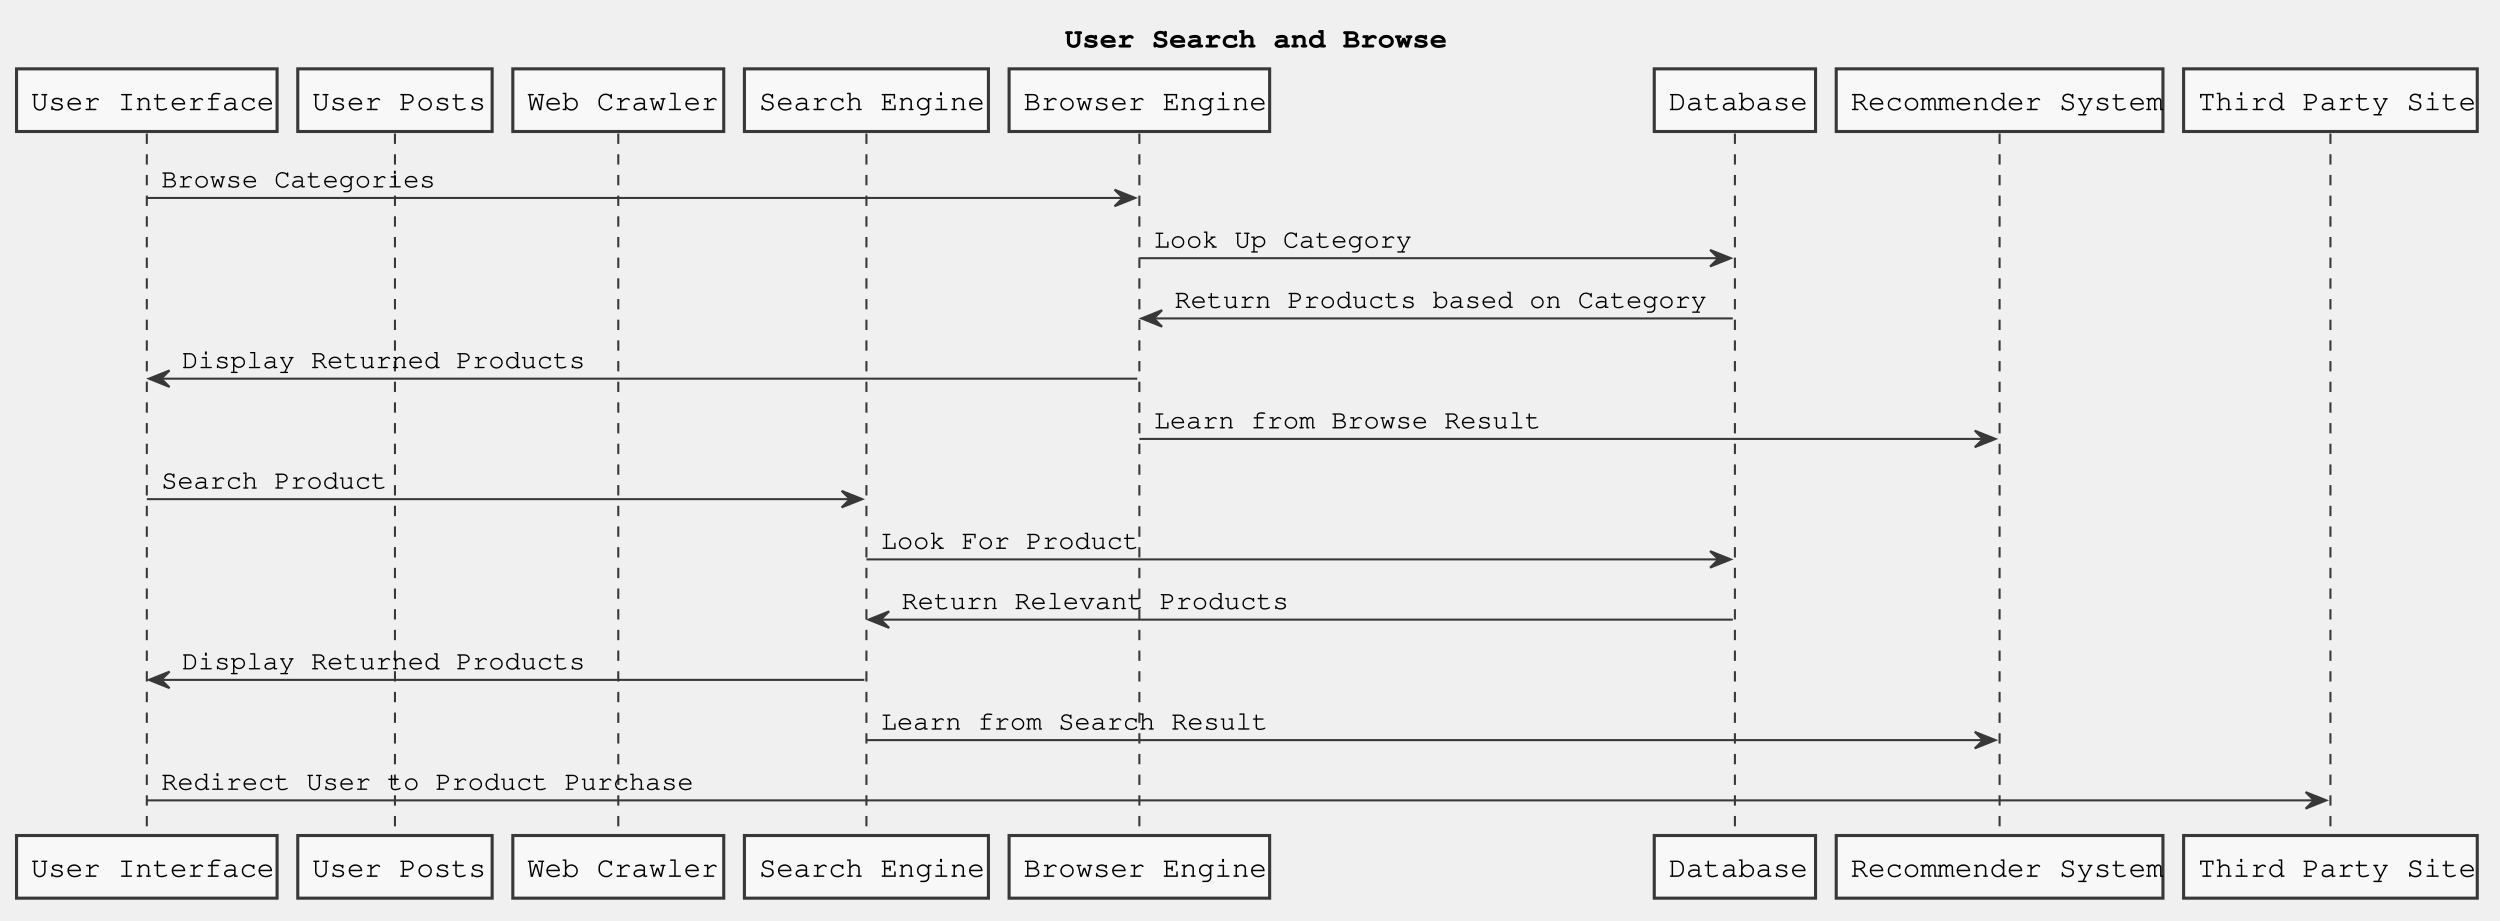
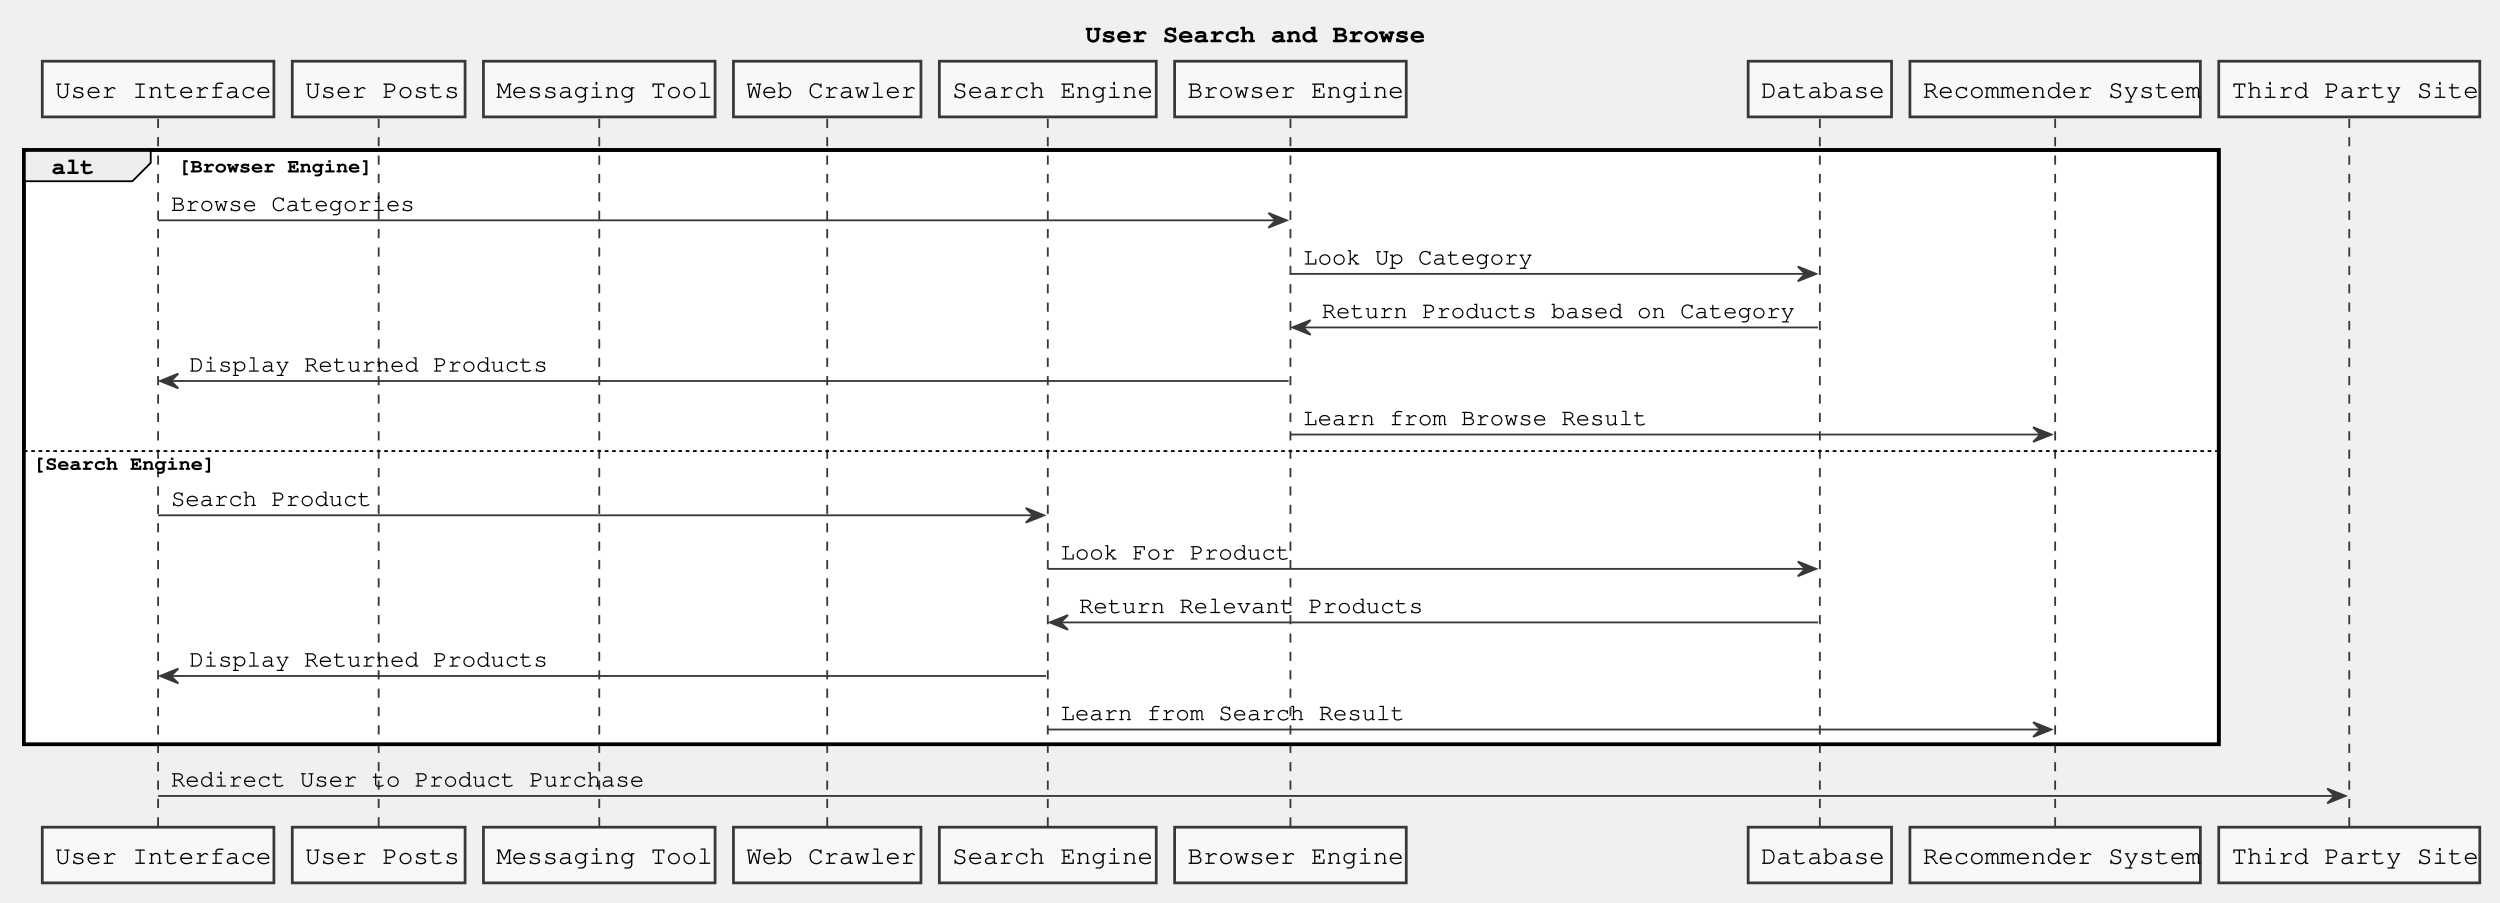
- <svg xmlns="http://www.w3.org/2000/svg" contentScriptType="application/ecmascript" contentStyleType="text/css" height="445px" preserveAspectRatio="none" style="width:1209px;height:445px;" version="1.1" viewBox="0 0 1209 445" width="1209px" zoomAndPan="magnify">
+ <svg xmlns="http://www.w3.org/2000/svg" contentScriptType="application/ecmascript" contentStyleType="text/css" height="491px" preserveAspectRatio="none" style="width:1360px;height:491px;" version="1.1" viewBox="0 0 1360 491" width="1360px" zoomAndPan="magnify">
  <defs />
  <g>
-     <text fill="#000000" font-family="Courier" font-size="14" font-weight="bold" lengthAdjust="spacingAndGlyphs" textLength="176" x="515" y="22.995">User Search and Browse</text>
-     <line style="stroke: #383838; stroke-width: 1.0; stroke-dasharray: 5.0,5.0;" x1="71" x2="71" y1="64.594" y2="405.055" />
-     <line style="stroke: #383838; stroke-width: 1.0; stroke-dasharray: 5.0,5.0;" x1="191" x2="191" y1="64.594" y2="405.055" />
-     <line style="stroke: #383838; stroke-width: 1.0; stroke-dasharray: 5.0,5.0;" x1="299" x2="299" y1="64.594" y2="405.055" />
-     <line style="stroke: #383838; stroke-width: 1.0; stroke-dasharray: 5.0,5.0;" x1="419" x2="419" y1="64.594" y2="405.055" />
-     <line style="stroke: #383838; stroke-width: 1.0; stroke-dasharray: 5.0,5.0;" x1="551" x2="551" y1="64.594" y2="405.055" />
-     <line style="stroke: #383838; stroke-width: 1.0; stroke-dasharray: 5.0,5.0;" x1="839" x2="839" y1="64.594" y2="405.055" />
-     <line style="stroke: #383838; stroke-width: 1.0; stroke-dasharray: 5.0,5.0;" x1="967" x2="967" y1="64.594" y2="405.055" />
-     <line style="stroke: #383838; stroke-width: 1.0; stroke-dasharray: 5.0,5.0;" x1="1127" x2="1127" y1="64.594" y2="405.055" />
-     <rect fill="#F8F8F8" height="30.297" style="stroke: #383838; stroke-width: 1.5;" width="126" x="8" y="33.297" />
-     <text fill="#000000" font-family="Courier" font-size="14" lengthAdjust="spacingAndGlyphs" textLength="112" x="15" y="53.292">User Interface</text>
-     <rect fill="#F8F8F8" height="30.297" style="stroke: #383838; stroke-width: 1.5;" width="126" x="8" y="404.055" />
-     <text fill="#000000" font-family="Courier" font-size="14" lengthAdjust="spacingAndGlyphs" textLength="112" x="15" y="424.05">User Interface</text>
-     <rect fill="#F8F8F8" height="30.297" style="stroke: #383838; stroke-width: 1.5;" width="94" x="144" y="33.297" />
-     <text fill="#000000" font-family="Courier" font-size="14" lengthAdjust="spacingAndGlyphs" textLength="80" x="151" y="53.292">User Posts</text>
-     <rect fill="#F8F8F8" height="30.297" style="stroke: #383838; stroke-width: 1.5;" width="94" x="144" y="404.055" />
-     <text fill="#000000" font-family="Courier" font-size="14" lengthAdjust="spacingAndGlyphs" textLength="80" x="151" y="424.05">User Posts</text>
-     <rect fill="#F8F8F8" height="30.297" style="stroke: #383838; stroke-width: 1.5;" width="102" x="248" y="33.297" />
-     <text fill="#000000" font-family="Courier" font-size="14" lengthAdjust="spacingAndGlyphs" textLength="88" x="255" y="53.292">Web Crawler</text>
-     <rect fill="#F8F8F8" height="30.297" style="stroke: #383838; stroke-width: 1.5;" width="102" x="248" y="404.055" />
-     <text fill="#000000" font-family="Courier" font-size="14" lengthAdjust="spacingAndGlyphs" textLength="88" x="255" y="424.05">Web Crawler</text>
-     <rect fill="#F8F8F8" height="30.297" style="stroke: #383838; stroke-width: 1.5;" width="118" x="360" y="33.297" />
-     <text fill="#000000" font-family="Courier" font-size="14" lengthAdjust="spacingAndGlyphs" textLength="104" x="367" y="53.292">Search Engine</text>
-     <rect fill="#F8F8F8" height="30.297" style="stroke: #383838; stroke-width: 1.5;" width="118" x="360" y="404.055" />
-     <text fill="#000000" font-family="Courier" font-size="14" lengthAdjust="spacingAndGlyphs" textLength="104" x="367" y="424.05">Search Engine</text>
-     <rect fill="#F8F8F8" height="30.297" style="stroke: #383838; stroke-width: 1.5;" width="126" x="488" y="33.297" />
-     <text fill="#000000" font-family="Courier" font-size="14" lengthAdjust="spacingAndGlyphs" textLength="112" x="495" y="53.292">Browser Engine</text>
-     <rect fill="#F8F8F8" height="30.297" style="stroke: #383838; stroke-width: 1.5;" width="126" x="488" y="404.055" />
-     <text fill="#000000" font-family="Courier" font-size="14" lengthAdjust="spacingAndGlyphs" textLength="112" x="495" y="424.05">Browser Engine</text>
-     <rect fill="#F8F8F8" height="30.297" style="stroke: #383838; stroke-width: 1.5;" width="78" x="800" y="33.297" />
-     <text fill="#000000" font-family="Courier" font-size="14" lengthAdjust="spacingAndGlyphs" textLength="64" x="807" y="53.292">Database</text>
-     <rect fill="#F8F8F8" height="30.297" style="stroke: #383838; stroke-width: 1.5;" width="78" x="800" y="404.055" />
-     <text fill="#000000" font-family="Courier" font-size="14" lengthAdjust="spacingAndGlyphs" textLength="64" x="807" y="424.05">Database</text>
-     <rect fill="#F8F8F8" height="30.297" style="stroke: #383838; stroke-width: 1.5;" width="158" x="888" y="33.297" />
-     <text fill="#000000" font-family="Courier" font-size="14" lengthAdjust="spacingAndGlyphs" textLength="144" x="895" y="53.292">Recommender System</text>
-     <rect fill="#F8F8F8" height="30.297" style="stroke: #383838; stroke-width: 1.5;" width="158" x="888" y="404.055" />
-     <text fill="#000000" font-family="Courier" font-size="14" lengthAdjust="spacingAndGlyphs" textLength="144" x="895" y="424.05">Recommender System</text>
-     <rect fill="#F8F8F8" height="30.297" style="stroke: #383838; stroke-width: 1.5;" width="142" x="1056" y="33.297" />
-     <text fill="#000000" font-family="Courier" font-size="14" lengthAdjust="spacingAndGlyphs" textLength="128" x="1063" y="53.292">Third Party Site</text>
-     <rect fill="#F8F8F8" height="30.297" style="stroke: #383838; stroke-width: 1.5;" width="142" x="1056" y="404.055" />
-     <text fill="#000000" font-family="Courier" font-size="14" lengthAdjust="spacingAndGlyphs" textLength="128" x="1063" y="424.05">Third Party Site</text>
-     <polygon fill="#383838" points="539,91.727,549,95.727,539,99.727,543,95.727" style="stroke: #383838; stroke-width: 1.0;" />
-     <line style="stroke: #383838; stroke-width: 1.0;" x1="71" x2="545" y1="95.727" y2="95.727" />
-     <text fill="#000000" font-family="Courier" font-size="13" lengthAdjust="spacingAndGlyphs" textLength="136" x="78" y="90.661">Browse Categories</text>
-     <polygon fill="#383838" points="827,120.859,837,124.859,827,128.859,831,124.859" style="stroke: #383838; stroke-width: 1.0;" />
-     <line style="stroke: #383838; stroke-width: 1.0;" x1="551" x2="833" y1="124.859" y2="124.859" />
-     <text fill="#000000" font-family="Courier" font-size="13" lengthAdjust="spacingAndGlyphs" textLength="128" x="558" y="119.793">Look Up Category</text>
-     <polygon fill="#383838" points="562,149.992,552,153.992,562,157.992,558,153.992" style="stroke: #383838; stroke-width: 1.0;" />
-     <line style="stroke: #383838; stroke-width: 1.0;" x1="556" x2="838" y1="153.992" y2="153.992" />
-     <text fill="#000000" font-family="Courier" font-size="13" lengthAdjust="spacingAndGlyphs" textLength="264" x="568" y="148.926">Return Products based on Category</text>
-     <polygon fill="#383838" points="82,179.125,72,183.125,82,187.125,78,183.125" style="stroke: #383838; stroke-width: 1.0;" />
-     <line style="stroke: #383838; stroke-width: 1.0;" x1="76" x2="550" y1="183.125" y2="183.125" />
-     <text fill="#000000" font-family="Courier" font-size="13" lengthAdjust="spacingAndGlyphs" textLength="200" x="88" y="178.059">Display Returned Products</text>
-     <polygon fill="#383838" points="955,208.258,965,212.258,955,216.258,959,212.258" style="stroke: #383838; stroke-width: 1.0;" />
-     <line style="stroke: #383838; stroke-width: 1.0;" x1="551" x2="961" y1="212.258" y2="212.258" />
-     <text fill="#000000" font-family="Courier" font-size="13" lengthAdjust="spacingAndGlyphs" textLength="192" x="558" y="207.192">Learn from Browse Result</text>
-     <polygon fill="#383838" points="407,237.391,417,241.391,407,245.391,411,241.391" style="stroke: #383838; stroke-width: 1.0;" />
-     <line style="stroke: #383838; stroke-width: 1.0;" x1="71" x2="413" y1="241.391" y2="241.391" />
-     <text fill="#000000" font-family="Courier" font-size="13" lengthAdjust="spacingAndGlyphs" textLength="112" x="78" y="236.325">Search Product</text>
-     <polygon fill="#383838" points="827,266.523,837,270.523,827,274.523,831,270.523" style="stroke: #383838; stroke-width: 1.0;" />
-     <line style="stroke: #383838; stroke-width: 1.0;" x1="419" x2="833" y1="270.523" y2="270.523" />
-     <text fill="#000000" font-family="Courier" font-size="13" lengthAdjust="spacingAndGlyphs" textLength="128" x="426" y="265.457">Look For Product</text>
-     <polygon fill="#383838" points="430,295.656,420,299.656,430,303.656,426,299.656" style="stroke: #383838; stroke-width: 1.0;" />
-     <line style="stroke: #383838; stroke-width: 1.0;" x1="424" x2="838" y1="299.656" y2="299.656" />
-     <text fill="#000000" font-family="Courier" font-size="13" lengthAdjust="spacingAndGlyphs" textLength="192" x="436" y="294.59">Return Relevant Products</text>
-     <polygon fill="#383838" points="82,324.789,72,328.789,82,332.789,78,328.789" style="stroke: #383838; stroke-width: 1.0;" />
-     <line style="stroke: #383838; stroke-width: 1.0;" x1="76" x2="418" y1="328.789" y2="328.789" />
-     <text fill="#000000" font-family="Courier" font-size="13" lengthAdjust="spacingAndGlyphs" textLength="200" x="88" y="323.723">Display Returned Products</text>
-     <polygon fill="#383838" points="955,353.922,965,357.922,955,361.922,959,357.922" style="stroke: #383838; stroke-width: 1.0;" />
-     <line style="stroke: #383838; stroke-width: 1.0;" x1="419" x2="961" y1="357.922" y2="357.922" />
-     <text fill="#000000" font-family="Courier" font-size="13" lengthAdjust="spacingAndGlyphs" textLength="192" x="426" y="352.856">Learn from Search Result</text>
-     <polygon fill="#383838" points="1115,383.055,1125,387.055,1115,391.055,1119,387.055" style="stroke: #383838; stroke-width: 1.0;" />
-     <line style="stroke: #383838; stroke-width: 1.0;" x1="71" x2="1121" y1="387.055" y2="387.055" />
-     <text fill="#000000" font-family="Courier" font-size="13" lengthAdjust="spacingAndGlyphs" textLength="264" x="78" y="381.989">Redirect User to Product Purchase</text>
+     <text fill="#000000" font-family="Courier" font-size="14" font-weight="bold" lengthAdjust="spacingAndGlyphs" textLength="176" x="590.5" y="22.995">User Search and Browse</text>
+     <rect fill="#FFFFFF" height="323.266" style="stroke: #000000; stroke-width: 2.0;" width="1194" x="13" y="81.594" />
+     <rect fill="#FFFFFF" height="160.469" style="stroke: none; stroke-width: 1.0;" width="1194" x="13" y="244.391" />
+     <line style="stroke: #383838; stroke-width: 1.0; stroke-dasharray: 5.0,5.0;" x1="86" x2="86" y1="64.594" y2="450.992" />
+     <line style="stroke: #383838; stroke-width: 1.0; stroke-dasharray: 5.0,5.0;" x1="206" x2="206" y1="64.594" y2="450.992" />
+     <line style="stroke: #383838; stroke-width: 1.0; stroke-dasharray: 5.0,5.0;" x1="326" x2="326" y1="64.594" y2="450.992" />
+     <line style="stroke: #383838; stroke-width: 1.0; stroke-dasharray: 5.0,5.0;" x1="450" x2="450" y1="64.594" y2="450.992" />
+     <line style="stroke: #383838; stroke-width: 1.0; stroke-dasharray: 5.0,5.0;" x1="570" x2="570" y1="64.594" y2="450.992" />
+     <line style="stroke: #383838; stroke-width: 1.0; stroke-dasharray: 5.0,5.0;" x1="702" x2="702" y1="64.594" y2="450.992" />
+     <line style="stroke: #383838; stroke-width: 1.0; stroke-dasharray: 5.0,5.0;" x1="990" x2="990" y1="64.594" y2="450.992" />
+     <line style="stroke: #383838; stroke-width: 1.0; stroke-dasharray: 5.0,5.0;" x1="1118" x2="1118" y1="64.594" y2="450.992" />
+     <line style="stroke: #383838; stroke-width: 1.0; stroke-dasharray: 5.0,5.0;" x1="1278" x2="1278" y1="64.594" y2="450.992" />
+     <rect fill="#F8F8F8" height="30.297" style="stroke: #383838; stroke-width: 1.5;" width="126" x="23" y="33.297" />
+     <text fill="#000000" font-family="Courier" font-size="14" lengthAdjust="spacingAndGlyphs" textLength="112" x="30" y="53.292">User Interface</text>
+     <rect fill="#F8F8F8" height="30.297" style="stroke: #383838; stroke-width: 1.5;" width="126" x="23" y="449.992" />
+     <text fill="#000000" font-family="Courier" font-size="14" lengthAdjust="spacingAndGlyphs" textLength="112" x="30" y="469.987">User Interface</text>
+     <rect fill="#F8F8F8" height="30.297" style="stroke: #383838; stroke-width: 1.5;" width="94" x="159" y="33.297" />
+     <text fill="#000000" font-family="Courier" font-size="14" lengthAdjust="spacingAndGlyphs" textLength="80" x="166" y="53.292">User Posts</text>
+     <rect fill="#F8F8F8" height="30.297" style="stroke: #383838; stroke-width: 1.5;" width="94" x="159" y="449.992" />
+     <text fill="#000000" font-family="Courier" font-size="14" lengthAdjust="spacingAndGlyphs" textLength="80" x="166" y="469.987">User Posts</text>
+     <rect fill="#F8F8F8" height="30.297" style="stroke: #383838; stroke-width: 1.5;" width="126" x="263" y="33.297" />
+     <text fill="#000000" font-family="Courier" font-size="14" lengthAdjust="spacingAndGlyphs" textLength="112" x="270" y="53.292">Messaging Tool</text>
+     <rect fill="#F8F8F8" height="30.297" style="stroke: #383838; stroke-width: 1.5;" width="126" x="263" y="449.992" />
+     <text fill="#000000" font-family="Courier" font-size="14" lengthAdjust="spacingAndGlyphs" textLength="112" x="270" y="469.987">Messaging Tool</text>
+     <rect fill="#F8F8F8" height="30.297" style="stroke: #383838; stroke-width: 1.5;" width="102" x="399" y="33.297" />
+     <text fill="#000000" font-family="Courier" font-size="14" lengthAdjust="spacingAndGlyphs" textLength="88" x="406" y="53.292">Web Crawler</text>
+     <rect fill="#F8F8F8" height="30.297" style="stroke: #383838; stroke-width: 1.5;" width="102" x="399" y="449.992" />
+     <text fill="#000000" font-family="Courier" font-size="14" lengthAdjust="spacingAndGlyphs" textLength="88" x="406" y="469.987">Web Crawler</text>
+     <rect fill="#F8F8F8" height="30.297" style="stroke: #383838; stroke-width: 1.5;" width="118" x="511" y="33.297" />
+     <text fill="#000000" font-family="Courier" font-size="14" lengthAdjust="spacingAndGlyphs" textLength="104" x="518" y="53.292">Search Engine</text>
+     <rect fill="#F8F8F8" height="30.297" style="stroke: #383838; stroke-width: 1.5;" width="118" x="511" y="449.992" />
+     <text fill="#000000" font-family="Courier" font-size="14" lengthAdjust="spacingAndGlyphs" textLength="104" x="518" y="469.987">Search Engine</text>
+     <rect fill="#F8F8F8" height="30.297" style="stroke: #383838; stroke-width: 1.5;" width="126" x="639" y="33.297" />
+     <text fill="#000000" font-family="Courier" font-size="14" lengthAdjust="spacingAndGlyphs" textLength="112" x="646" y="53.292">Browser Engine</text>
+     <rect fill="#F8F8F8" height="30.297" style="stroke: #383838; stroke-width: 1.5;" width="126" x="639" y="449.992" />
+     <text fill="#000000" font-family="Courier" font-size="14" lengthAdjust="spacingAndGlyphs" textLength="112" x="646" y="469.987">Browser Engine</text>
+     <rect fill="#F8F8F8" height="30.297" style="stroke: #383838; stroke-width: 1.5;" width="78" x="951" y="33.297" />
+     <text fill="#000000" font-family="Courier" font-size="14" lengthAdjust="spacingAndGlyphs" textLength="64" x="958" y="53.292">Database</text>
+     <rect fill="#F8F8F8" height="30.297" style="stroke: #383838; stroke-width: 1.5;" width="78" x="951" y="449.992" />
+     <text fill="#000000" font-family="Courier" font-size="14" lengthAdjust="spacingAndGlyphs" textLength="64" x="958" y="469.987">Database</text>
+     <rect fill="#F8F8F8" height="30.297" style="stroke: #383838; stroke-width: 1.5;" width="158" x="1039" y="33.297" />
+     <text fill="#000000" font-family="Courier" font-size="14" lengthAdjust="spacingAndGlyphs" textLength="144" x="1046" y="53.292">Recommender System</text>
+     <rect fill="#F8F8F8" height="30.297" style="stroke: #383838; stroke-width: 1.5;" width="158" x="1039" y="449.992" />
+     <text fill="#000000" font-family="Courier" font-size="14" lengthAdjust="spacingAndGlyphs" textLength="144" x="1046" y="469.987">Recommender System</text>
+     <rect fill="#F8F8F8" height="30.297" style="stroke: #383838; stroke-width: 1.5;" width="142" x="1207" y="33.297" />
+     <text fill="#000000" font-family="Courier" font-size="14" lengthAdjust="spacingAndGlyphs" textLength="128" x="1214" y="53.292">Third Party Site</text>
+     <rect fill="#F8F8F8" height="30.297" style="stroke: #383838; stroke-width: 1.5;" width="142" x="1207" y="449.992" />
+     <text fill="#000000" font-family="Courier" font-size="14" lengthAdjust="spacingAndGlyphs" textLength="128" x="1214" y="469.987">Third Party Site</text>
+     <path d="M13,81.594 L82,81.594 L82,88.594 L72,98.594 L13,98.594 L13,81.594 " fill="#EEEEEE" style="stroke: #000000; stroke-width: 1.0;" />
+     <rect fill="none" height="323.266" style="stroke: #000000; stroke-width: 2.0;" width="1194" x="13" y="81.594" />
+     <text fill="#000000" font-family="Courier" font-size="13" font-weight="bold" lengthAdjust="spacingAndGlyphs" textLength="24" x="28" y="94.661">alt</text>
+     <text fill="#000000" font-family="Courier" font-size="11" font-weight="bold" lengthAdjust="spacingAndGlyphs" textLength="112" x="97" y="93.804">[Browser Engine]</text>
+     <polygon fill="#383838" points="690,115.859,700,119.859,690,123.859,694,119.859" style="stroke: #383838; stroke-width: 1.0;" />
+     <line style="stroke: #383838; stroke-width: 1.0;" x1="86" x2="696" y1="119.859" y2="119.859" />
+     <text fill="#000000" font-family="Courier" font-size="13" lengthAdjust="spacingAndGlyphs" textLength="136" x="93" y="114.793">Browse Categories</text>
+     <polygon fill="#383838" points="978,144.992,988,148.992,978,152.992,982,148.992" style="stroke: #383838; stroke-width: 1.0;" />
+     <line style="stroke: #383838; stroke-width: 1.0;" x1="702" x2="984" y1="148.992" y2="148.992" />
+     <text fill="#000000" font-family="Courier" font-size="13" lengthAdjust="spacingAndGlyphs" textLength="128" x="709" y="143.926">Look Up Category</text>
+     <polygon fill="#383838" points="713,174.125,703,178.125,713,182.125,709,178.125" style="stroke: #383838; stroke-width: 1.0;" />
+     <line style="stroke: #383838; stroke-width: 1.0;" x1="707" x2="989" y1="178.125" y2="178.125" />
+     <text fill="#000000" font-family="Courier" font-size="13" lengthAdjust="spacingAndGlyphs" textLength="264" x="719" y="173.059">Return Products based on Category</text>
+     <polygon fill="#383838" points="97,203.258,87,207.258,97,211.258,93,207.258" style="stroke: #383838; stroke-width: 1.0;" />
+     <line style="stroke: #383838; stroke-width: 1.0;" x1="91" x2="701" y1="207.258" y2="207.258" />
+     <text fill="#000000" font-family="Courier" font-size="13" lengthAdjust="spacingAndGlyphs" textLength="200" x="103" y="202.192">Display Returned Products</text>
+     <polygon fill="#383838" points="1106,232.391,1116,236.391,1106,240.391,1110,236.391" style="stroke: #383838; stroke-width: 1.0;" />
+     <line style="stroke: #383838; stroke-width: 1.0;" x1="702" x2="1112" y1="236.391" y2="236.391" />
+     <text fill="#000000" font-family="Courier" font-size="13" lengthAdjust="spacingAndGlyphs" textLength="192" x="709" y="231.325">Learn from Browse Result</text>
+     <line style="stroke: #000000; stroke-width: 1.0; stroke-dasharray: 2.0,2.0;" x1="13" x2="1207" y1="245.391" y2="245.391" />
+     <text fill="#000000" font-family="Courier" font-size="11" font-weight="bold" lengthAdjust="spacingAndGlyphs" textLength="105" x="18" y="255.601">[Search Engine]</text>
+     <polygon fill="#383838" points="558,276.328,568,280.328,558,284.328,562,280.328" style="stroke: #383838; stroke-width: 1.0;" />
+     <line style="stroke: #383838; stroke-width: 1.0;" x1="86" x2="564" y1="280.328" y2="280.328" />
+     <text fill="#000000" font-family="Courier" font-size="13" lengthAdjust="spacingAndGlyphs" textLength="112" x="93" y="275.262">Search Product</text>
+     <polygon fill="#383838" points="978,305.461,988,309.461,978,313.461,982,309.461" style="stroke: #383838; stroke-width: 1.0;" />
+     <line style="stroke: #383838; stroke-width: 1.0;" x1="570" x2="984" y1="309.461" y2="309.461" />
+     <text fill="#000000" font-family="Courier" font-size="13" lengthAdjust="spacingAndGlyphs" textLength="128" x="577" y="304.395">Look For Product</text>
+     <polygon fill="#383838" points="581,334.594,571,338.594,581,342.594,577,338.594" style="stroke: #383838; stroke-width: 1.0;" />
+     <line style="stroke: #383838; stroke-width: 1.0;" x1="575" x2="989" y1="338.594" y2="338.594" />
+     <text fill="#000000" font-family="Courier" font-size="13" lengthAdjust="spacingAndGlyphs" textLength="192" x="587" y="333.528">Return Relevant Products</text>
+     <polygon fill="#383838" points="97,363.727,87,367.727,97,371.727,93,367.727" style="stroke: #383838; stroke-width: 1.0;" />
+     <line style="stroke: #383838; stroke-width: 1.0;" x1="91" x2="569" y1="367.727" y2="367.727" />
+     <text fill="#000000" font-family="Courier" font-size="13" lengthAdjust="spacingAndGlyphs" textLength="200" x="103" y="362.661">Display Returned Products</text>
+     <polygon fill="#383838" points="1106,392.859,1116,396.859,1106,400.859,1110,396.859" style="stroke: #383838; stroke-width: 1.0;" />
+     <line style="stroke: #383838; stroke-width: 1.0;" x1="570" x2="1112" y1="396.859" y2="396.859" />
+     <text fill="#000000" font-family="Courier" font-size="13" lengthAdjust="spacingAndGlyphs" textLength="192" x="577" y="391.793">Learn from Search Result</text>
+     <polygon fill="#383838" points="1266,428.992,1276,432.992,1266,436.992,1270,432.992" style="stroke: #383838; stroke-width: 1.0;" />
+     <line style="stroke: #383838; stroke-width: 1.0;" x1="86" x2="1272" y1="432.992" y2="432.992" />
+     <text fill="#000000" font-family="Courier" font-size="13" lengthAdjust="spacingAndGlyphs" textLength="264" x="93" y="427.926">Redirect User to Product Purchase</text>
  </g>
</svg>
